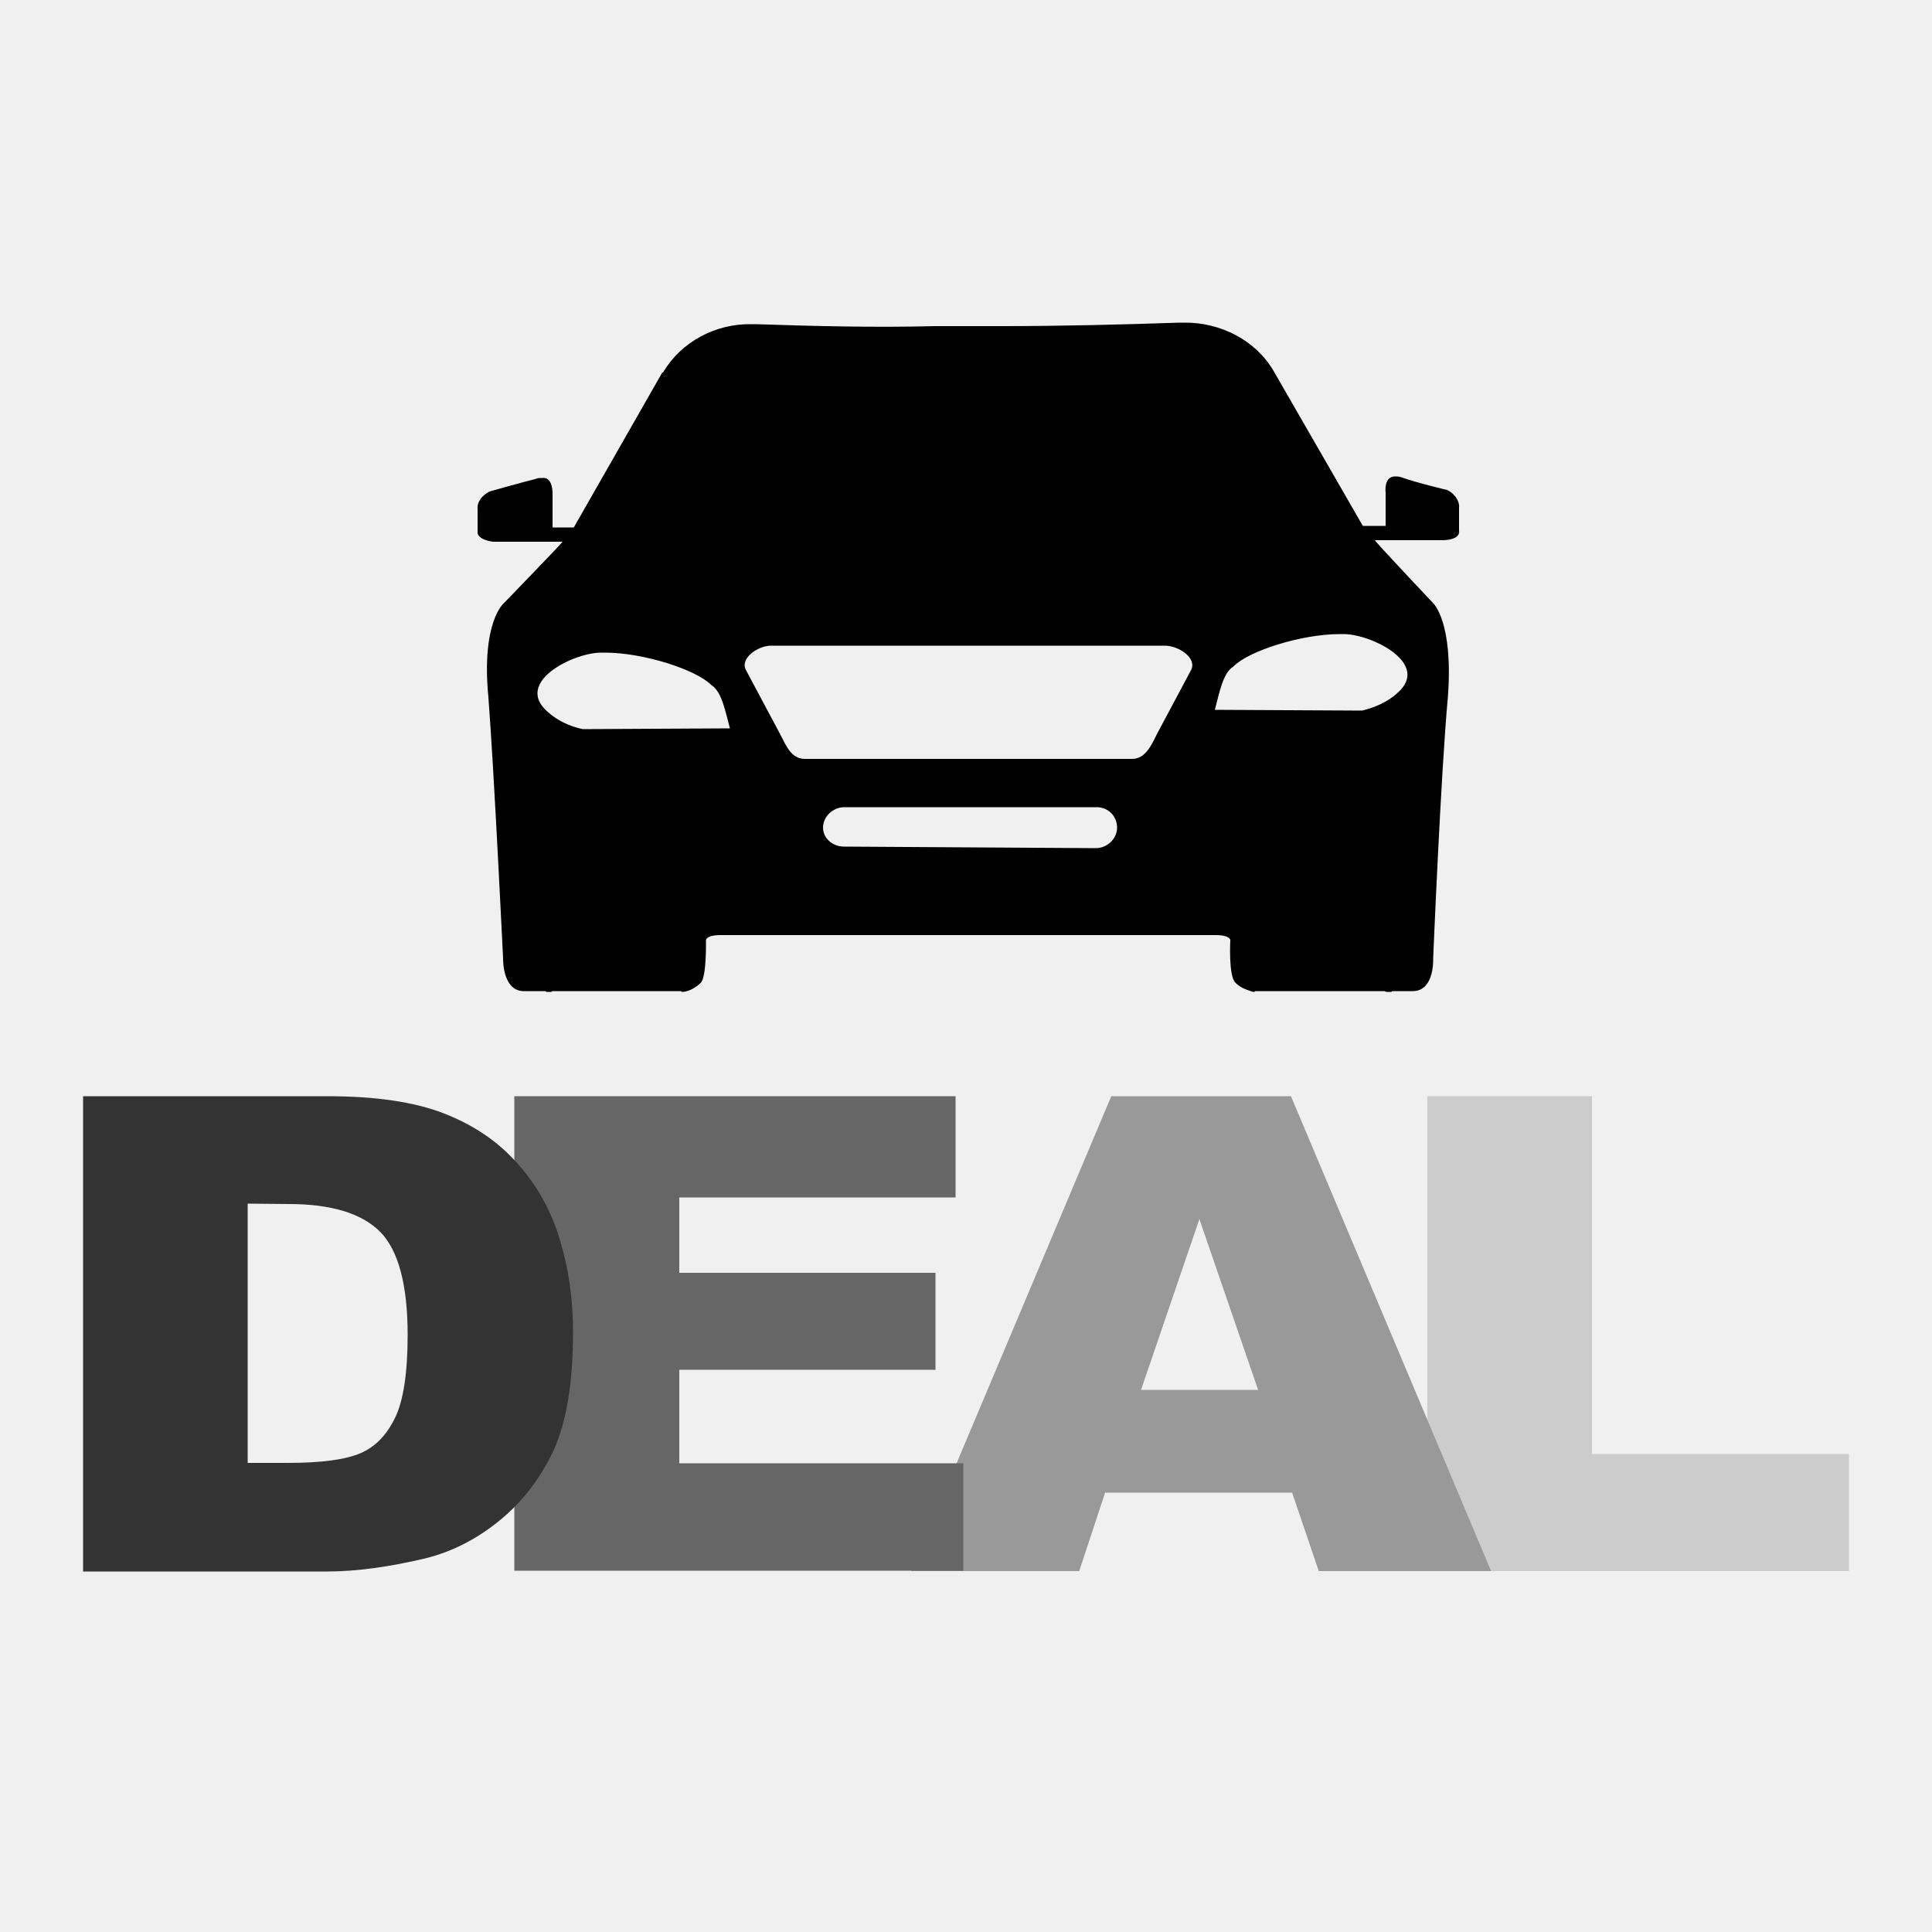
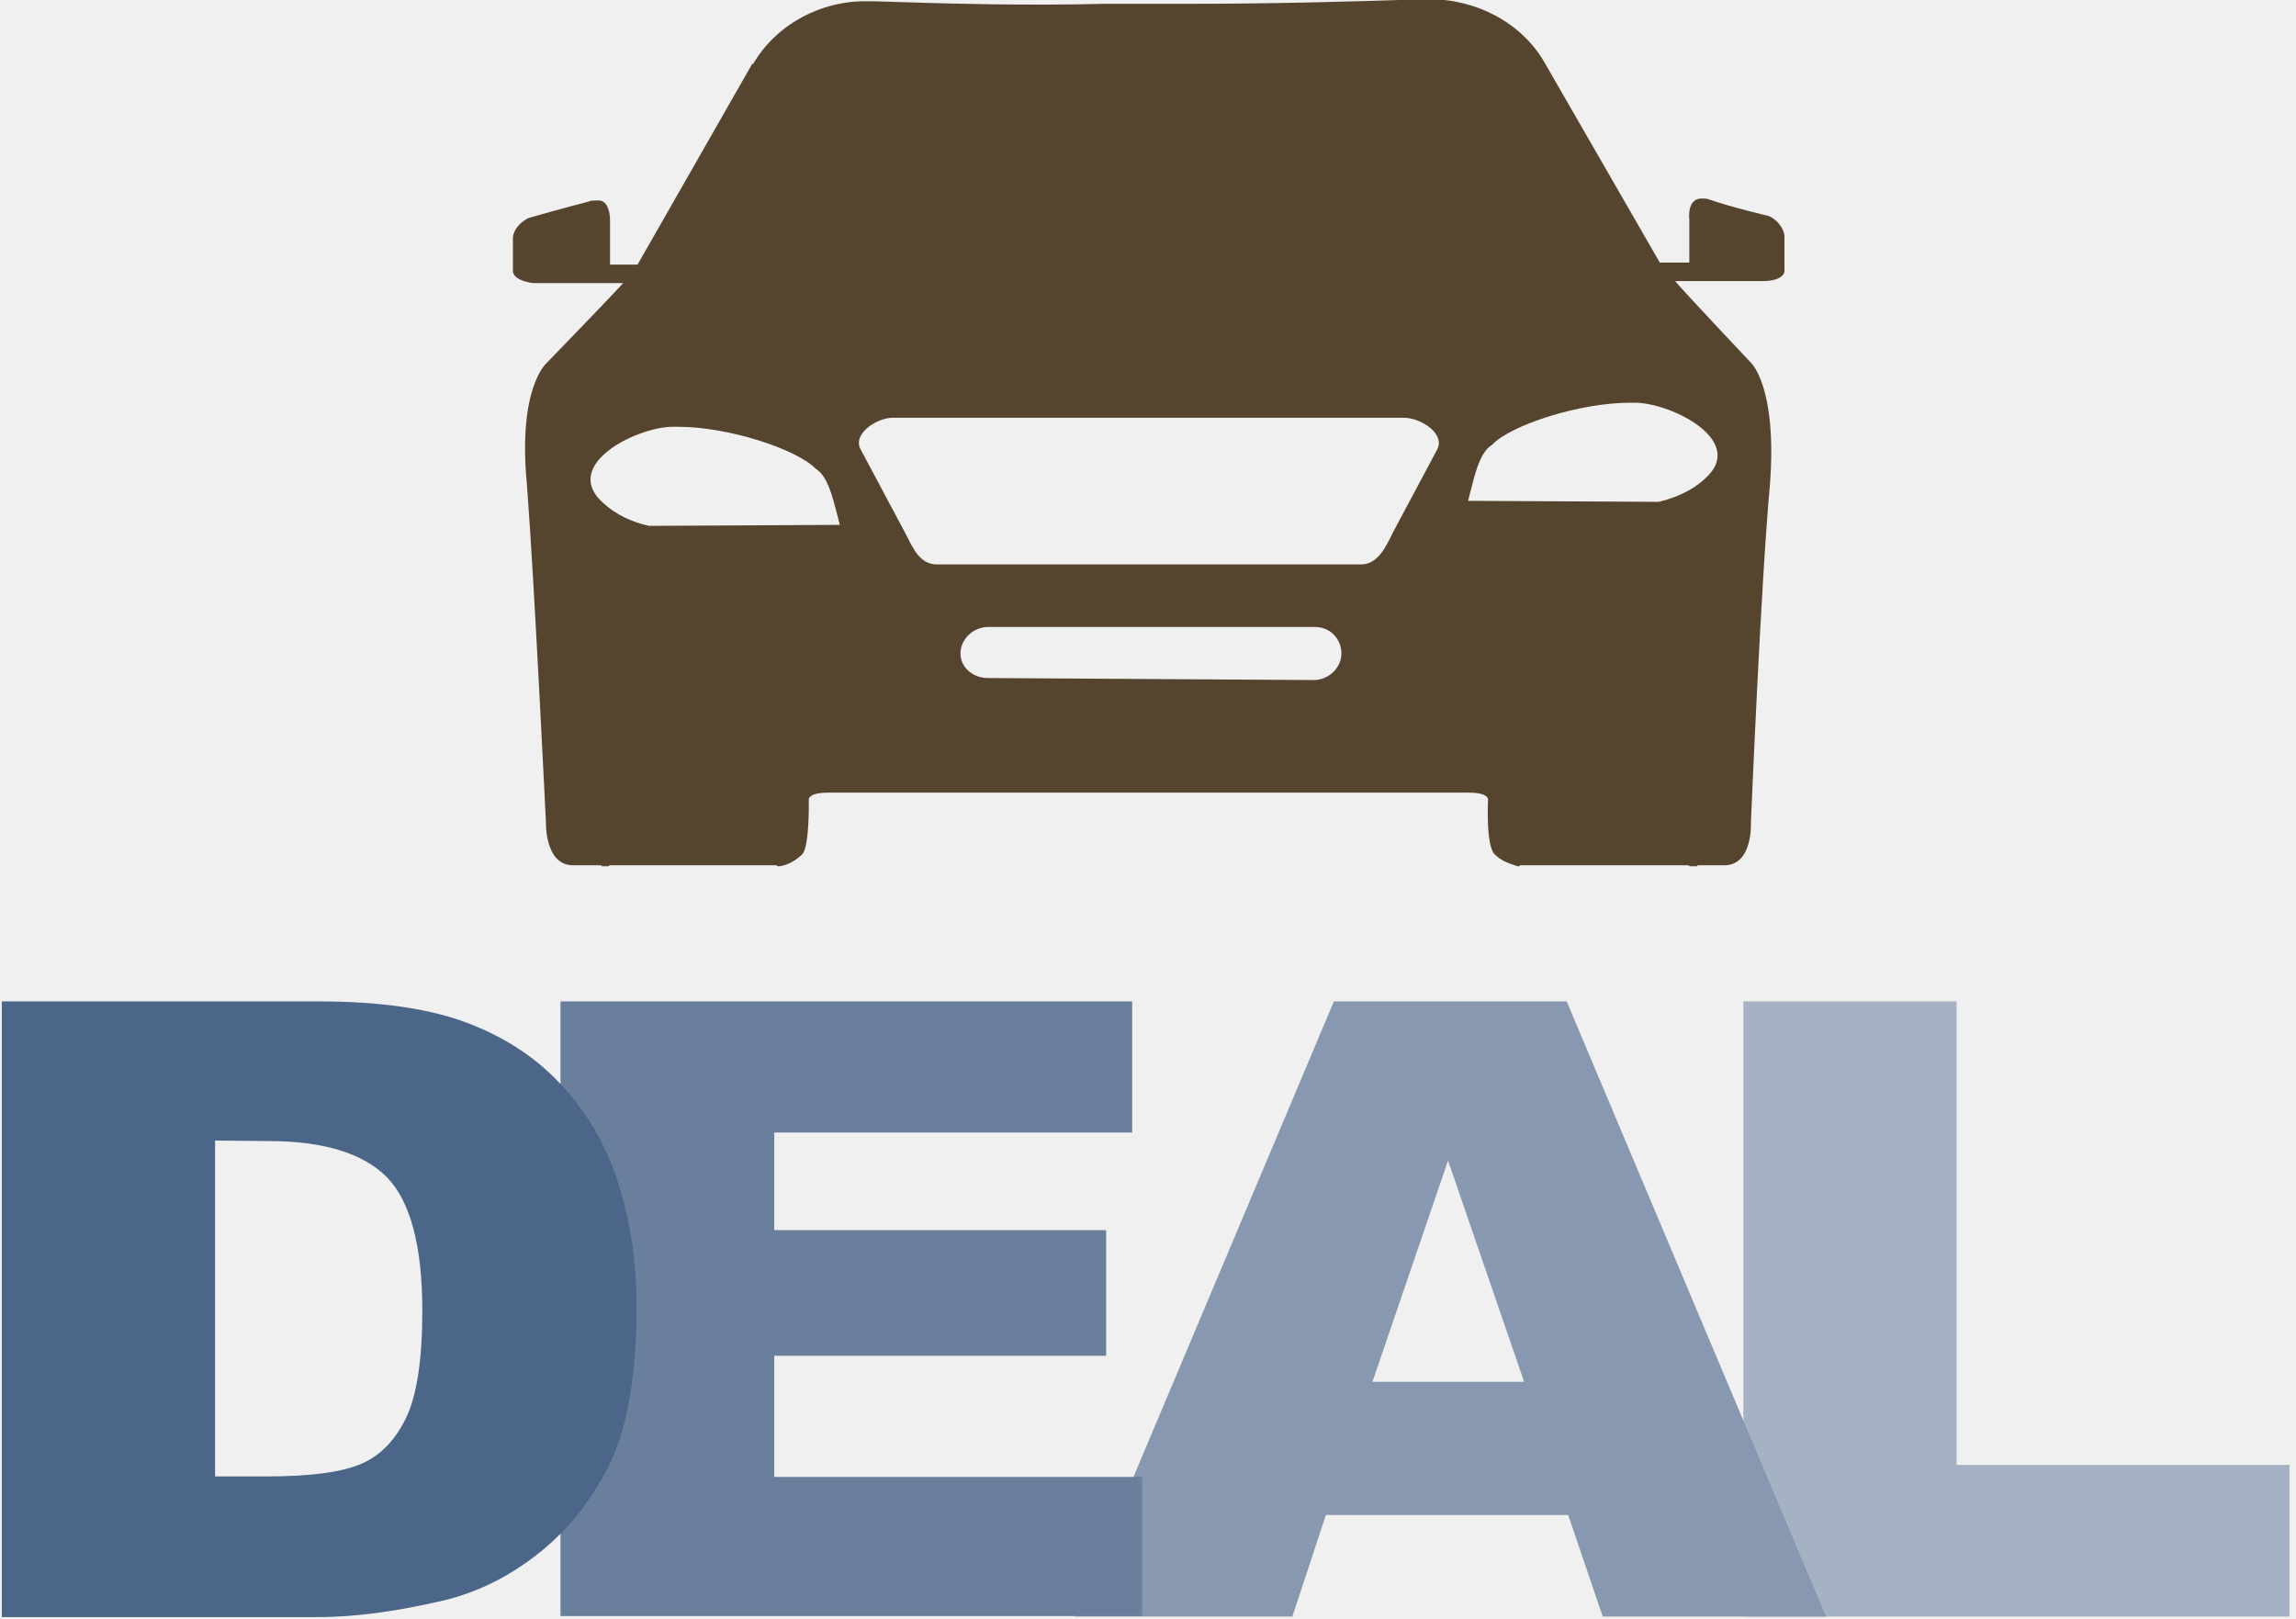
- <svg xmlns="http://www.w3.org/2000/svg" version="1.1" id="master-artboard" x="0px" y="0px" viewBox="0 0 500 500" style="enable-background:new 0 0 500 500;" xml:space="preserve">
-   <style type="text/css">
- 	.st0{fill:#0B2E4D;stroke:#AAAAAA;stroke-width:0.749;stroke-miterlimit:2.998;}
- 	.st1{fill:#CCCCCC;}
- 	.st2{fill:#999999;}
- 	.st3{fill:#666666;}
- 	.st4{fill:#333333;}
- </style>
-   <g transform="matrix(0.9083147, 0, 0, 0.9083147, 0.000009809222, 194.0569)">
-     <path class="st0" d="M221.3,125.9" />
-     <path class="st0" d="M329.1,116.4" />
-     <path class="st0" d="M292.2,23L292.2,23" />
-   </g>
-   <path d="M265.4,256.7L265.4,256.7 M195.8,83.9h-1.3c-9.3-0.2-18.3,4.6-22.9,12.5h-0.2l-22.9,40.1H143v-8.6c0,0,0.2-4.6-2.7-4.2  c-0.5,0-1.3,0-1.5,0.2c-4.4,1.1-12.1,3.3-12.1,3.3c-1.8,0.9-3.3,2.6-3.1,4.6v6c0,0-0.2,1.8,4,2.4h18c0,0.2-15.2,15.9-15.2,15.9  s-5.9,4.8-4,24.4c1.5,19.6,3.8,67.6,3.8,67.6s-0.2,8.1,5.1,8.4h5.9l0.2,0.2h1.3l0.2-0.2h33.4c0,0.2,0.2,0.2,0.5,0.2  c1.8-0.2,3.5-1.3,4.6-2.4c1.5-1.6,1.3-11,1.3-11s0-1.3,3.8-1.3h128.1c3.8,0,3.8,1.3,3.8,1.3s-0.5,9.2,1.3,11  c1.3,1.3,2.7,1.8,4.6,2.4c0.2,0,0.5,0,0.5-0.2h33.5l0.5,0.2h1.3l0.2-0.2h5.5c5.5-0.2,5.1-8.4,5.1-8.4s2-48.2,3.8-67.6  c1.5-19.6-3.8-24.4-3.8-24.4s-15.1-16-15.1-16.3h17.8c4.6-0.2,4-2.4,4-2.4v-6c0.2-1.8-1.3-3.8-3.1-4.6c0,0-7.7-1.8-11.9-3.3  c-0.5-0.2-1.1-0.2-1.3-0.2c-3.3-0.2-2.7,4.2-2.7,4.2v8.6h-5.9L329.6,96l0,0c-4.6-7.9-13.7-12.6-23.1-12.5h-1.3  c-14.7,0.5-30.4,0.9-46.2,0.9h-17C226.4,84.8,210.6,84.4,195.8,83.9L195.8,83.9z M218.5,219.1c-3.1,0-5.5-2.2-5.5-4.9l0,0l0,0  c0-2.9,2.6-5.3,5.5-5.3h65.3c3.1,0,5.3,2.4,5.3,5.3l0,0c0,2.9-2.6,5.3-5.5,5.3l0,0L218.5,219.1L218.5,219.1z M208.3,196.4  c-3.5,0-4.8-3.3-6.4-6.4l-8.8-16.5c-1.8-3.1,3.1-6.4,6.4-6.4h102.3c3.5,0.2,8.1,3.3,6.4,6.4l-8.8,16.5c-1.5,3.1-3.1,6.4-6.4,6.4  H208.3z M314.4,183.7c1.1-4,2-9.5,4.8-11.2c3.8-4,17.6-8.4,27.5-8.4h1.3c7.3,0.2,22.2,7.7,13.7,15.2c-2.6,2.4-5.9,3.8-9.2,4.6  L314.4,183.7z M251.1,242L251.1,242 M150.8,188.7c-3.3-0.7-6.6-2.2-9.2-4.6c-8.4-7.5,6.4-15,13.7-15.2h1.3c9.9,0,23.6,4.4,27.5,8.4  c2.7,1.6,3.7,7.1,4.8,11.2L150.8,188.7z" />
-   <g>
-     <path class="st1" d="M369.4,283.7H412v92.6h66.5v30.3H369.4V283.7z" />
-     <path class="st2" d="M325.6,359.7l-15.2-44.2l-15.1,44.2H325.6z M334.4,386.3H286l-6.7,20.3h-43.5l51.8-122.9h46.5l51.8,122.9   h-44.6L334.4,386.3z" />
-     <path class="st3" d="M133.1,283.7h114.2v26.2h-71.5v19.5h66.3v25.1h-66.3v24.2h73.5v27.8H133.1V283.7z" />
-     <path class="st4" d="M21.5,283.7h63.3c12.5,0,22.6,1.5,30.2,4.5c7.7,3,14,7.3,19,13c5,5.6,8.7,12.2,10.9,19.7   c2.3,7.5,3.4,15.4,3.4,23.8c0,13.1-1.7,23.3-5,30.6c-3.4,7.2-8,13.3-14,18.2c-6,4.9-12.4,8.1-19.2,9.8c-9.3,2.2-17.8,3.4-25.4,3.4   H21.5V283.7z M64.1,311.5v67.1h10.4c8.9,0,15.2-0.9,19-2.6s6.7-4.8,8.8-9.2c2.1-4.4,3.2-11.5,3.2-21.3c0-13-2.4-21.9-7.1-26.7   c-4.8-4.8-12.7-7.2-23.7-7.2L64.1,311.5L64.1,311.5z" />
+ <svg xmlns="http://www.w3.org/2000/svg" id="master-artboard" viewBox="0 0 257.747 181.721" version="1.1" x="0px" y="0px" style="enable-background:new 0 0 336 235.2;" width="257.747px" height="181.721px">
+   <rect id="ee-background" x="0" y="0" width="257.747" height="181.721" style="fill: white; fill-opacity: 0; pointer-events: none;" />
+   <g transform="matrix(0.5619648, 0, 0, 0.5619648, -11.8784, -47.00431)">
+     <g transform="matrix(0.9083147, 0, 0, 0.9083147, 0.000009809222, 194.0569)">
+       <path class="st0" d="M221.3,125.9" style="fill: rgb(11, 46, 77); stroke: rgb(170, 170, 170); stroke-width: 0.749; stroke-miterlimit: 2.998;" />
+       <path class="st0" d="M329.1,116.4" style="fill: rgb(11, 46, 77); stroke: rgb(170, 170, 170); stroke-width: 0.749; stroke-miterlimit: 2.998;" />
+       <path class="st0" d="M292.2,23L292.2,23" style="fill: rgb(11, 46, 77); stroke: rgb(170, 170, 170); stroke-width: 0.749; stroke-miterlimit: 2.998;" />
+     </g>
+     <path d="M265.4,256.7L265.4,256.7 M195.8,83.9h-1.3c-9.3-0.2-18.3,4.6-22.9,12.5h-0.2l-22.9,40.1H143v-8.6c0,0,0.2-4.6-2.7-4.2  c-0.5,0-1.3,0-1.5,0.2c-4.4,1.1-12.1,3.3-12.1,3.3c-1.8,0.9-3.3,2.6-3.1,4.6v6c0,0-0.2,1.8,4,2.4h18c0,0.2-15.2,15.9-15.2,15.9  s-5.9,4.8-4,24.4c1.5,19.6,3.8,67.6,3.8,67.6s-0.2,8.1,5.1,8.4h5.9l0.2,0.2h1.3l0.2-0.2h33.4c0,0.2,0.2,0.2,0.5,0.2  c1.8-0.2,3.5-1.3,4.6-2.4c1.5-1.6,1.3-11,1.3-11s0-1.3,3.8-1.3h128.1c3.8,0,3.8,1.3,3.8,1.3s-0.5,9.2,1.3,11  c1.3,1.3,2.7,1.8,4.6,2.4c0.2,0,0.5,0,0.5-0.2h33.5l0.5,0.2h1.3l0.2-0.2h5.5c5.5-0.2,5.1-8.4,5.1-8.4s2-48.2,3.8-67.6  c1.5-19.6-3.8-24.4-3.8-24.4s-15.1-16-15.1-16.3h17.8c4.6-0.2,4-2.4,4-2.4v-6c0.2-1.8-1.3-3.8-3.1-4.6c0,0-7.7-1.8-11.9-3.3  c-0.5-0.2-1.1-0.2-1.3-0.2c-3.3-0.2-2.7,4.2-2.7,4.2v8.6h-5.9L329.6,96l0,0c-4.6-7.9-13.7-12.6-23.1-12.5h-1.3  c-14.7,0.5-30.4,0.9-46.2,0.9h-17C226.4,84.8,210.6,84.4,195.8,83.9L195.8,83.9z M218.5,219.1c-3.1,0-5.5-2.2-5.5-4.9l0,0l0,0  c0-2.9,2.6-5.3,5.5-5.3h65.3c3.1,0,5.3,2.4,5.3,5.3l0,0c0,2.9-2.6,5.3-5.5,5.3l0,0L218.5,219.1L218.5,219.1z M208.3,196.4  c-3.5,0-4.8-3.3-6.4-6.4l-8.8-16.5c-1.8-3.1,3.1-6.4,6.4-6.4h102.3c3.5,0.2,8.1,3.3,6.4,6.4l-8.8,16.5c-1.5,3.1-3.1,6.4-6.4,6.4  H208.3z M314.4,183.7c1.1-4,2-9.5,4.8-11.2c3.8-4,17.6-8.4,27.5-8.4h1.3c7.3,0.2,22.2,7.7,13.7,15.2c-2.6,2.4-5.9,3.8-9.2,4.6  L314.4,183.7z M251.1,242L251.1,242 M150.8,188.7c-3.3-0.7-6.6-2.2-9.2-4.6c-8.4-7.5,6.4-15,13.7-15.2h1.3c9.9,0,23.6,4.4,27.5,8.4  c2.7,1.6,3.7,7.1,4.8,11.2L150.8,188.7z" style="fill: rgb(85, 69, 46);" />
+     <g>
+       <path class="st1" d="M369.4,283.7H412v92.6h66.5v30.3H369.4V283.7z" style="fill: rgb(165, 178, 196);" />
+       <path class="st2" d="M325.6,359.7l-15.2-44.2l-15.1,44.2H325.6z M334.4,386.3H286l-6.7,20.3h-43.5l51.8-122.9h46.5l51.8,122.9   h-44.6L334.4,386.3z" style="fill: rgb(135, 152, 176);" />
+       <path class="st3" d="M133.1,283.7h114.2v26.2h-71.5v19.5h66.3v25.1h-66.3v24.2h73.5v27.8H133.1V283.7z" style="fill: rgb(105, 127, 156);" />
+       <path class="st4" d="M21.5,283.7h63.3c12.5,0,22.6,1.5,30.2,4.5c7.7,3,14,7.3,19,13c5,5.6,8.7,12.2,10.9,19.7   c2.3,7.5,3.4,15.4,3.4,23.8c0,13.1-1.7,23.3-5,30.6c-3.4,7.2-8,13.3-14,18.2c-6,4.9-12.4,8.1-19.2,9.8c-9.3,2.2-17.8,3.4-25.4,3.4   H21.5V283.7z M64.1,311.5v67.1h10.4c8.9,0,15.2-0.9,19-2.6s6.7-4.8,8.8-9.2c2.1-4.4,3.2-11.5,3.2-21.3c0-13-2.4-21.9-7.1-26.7   c-4.8-4.8-12.7-7.2-23.7-7.2L64.1,311.5L64.1,311.5z" style="fill: rgb(75, 102, 136);" />
+     </g>
  </g>
</svg>
